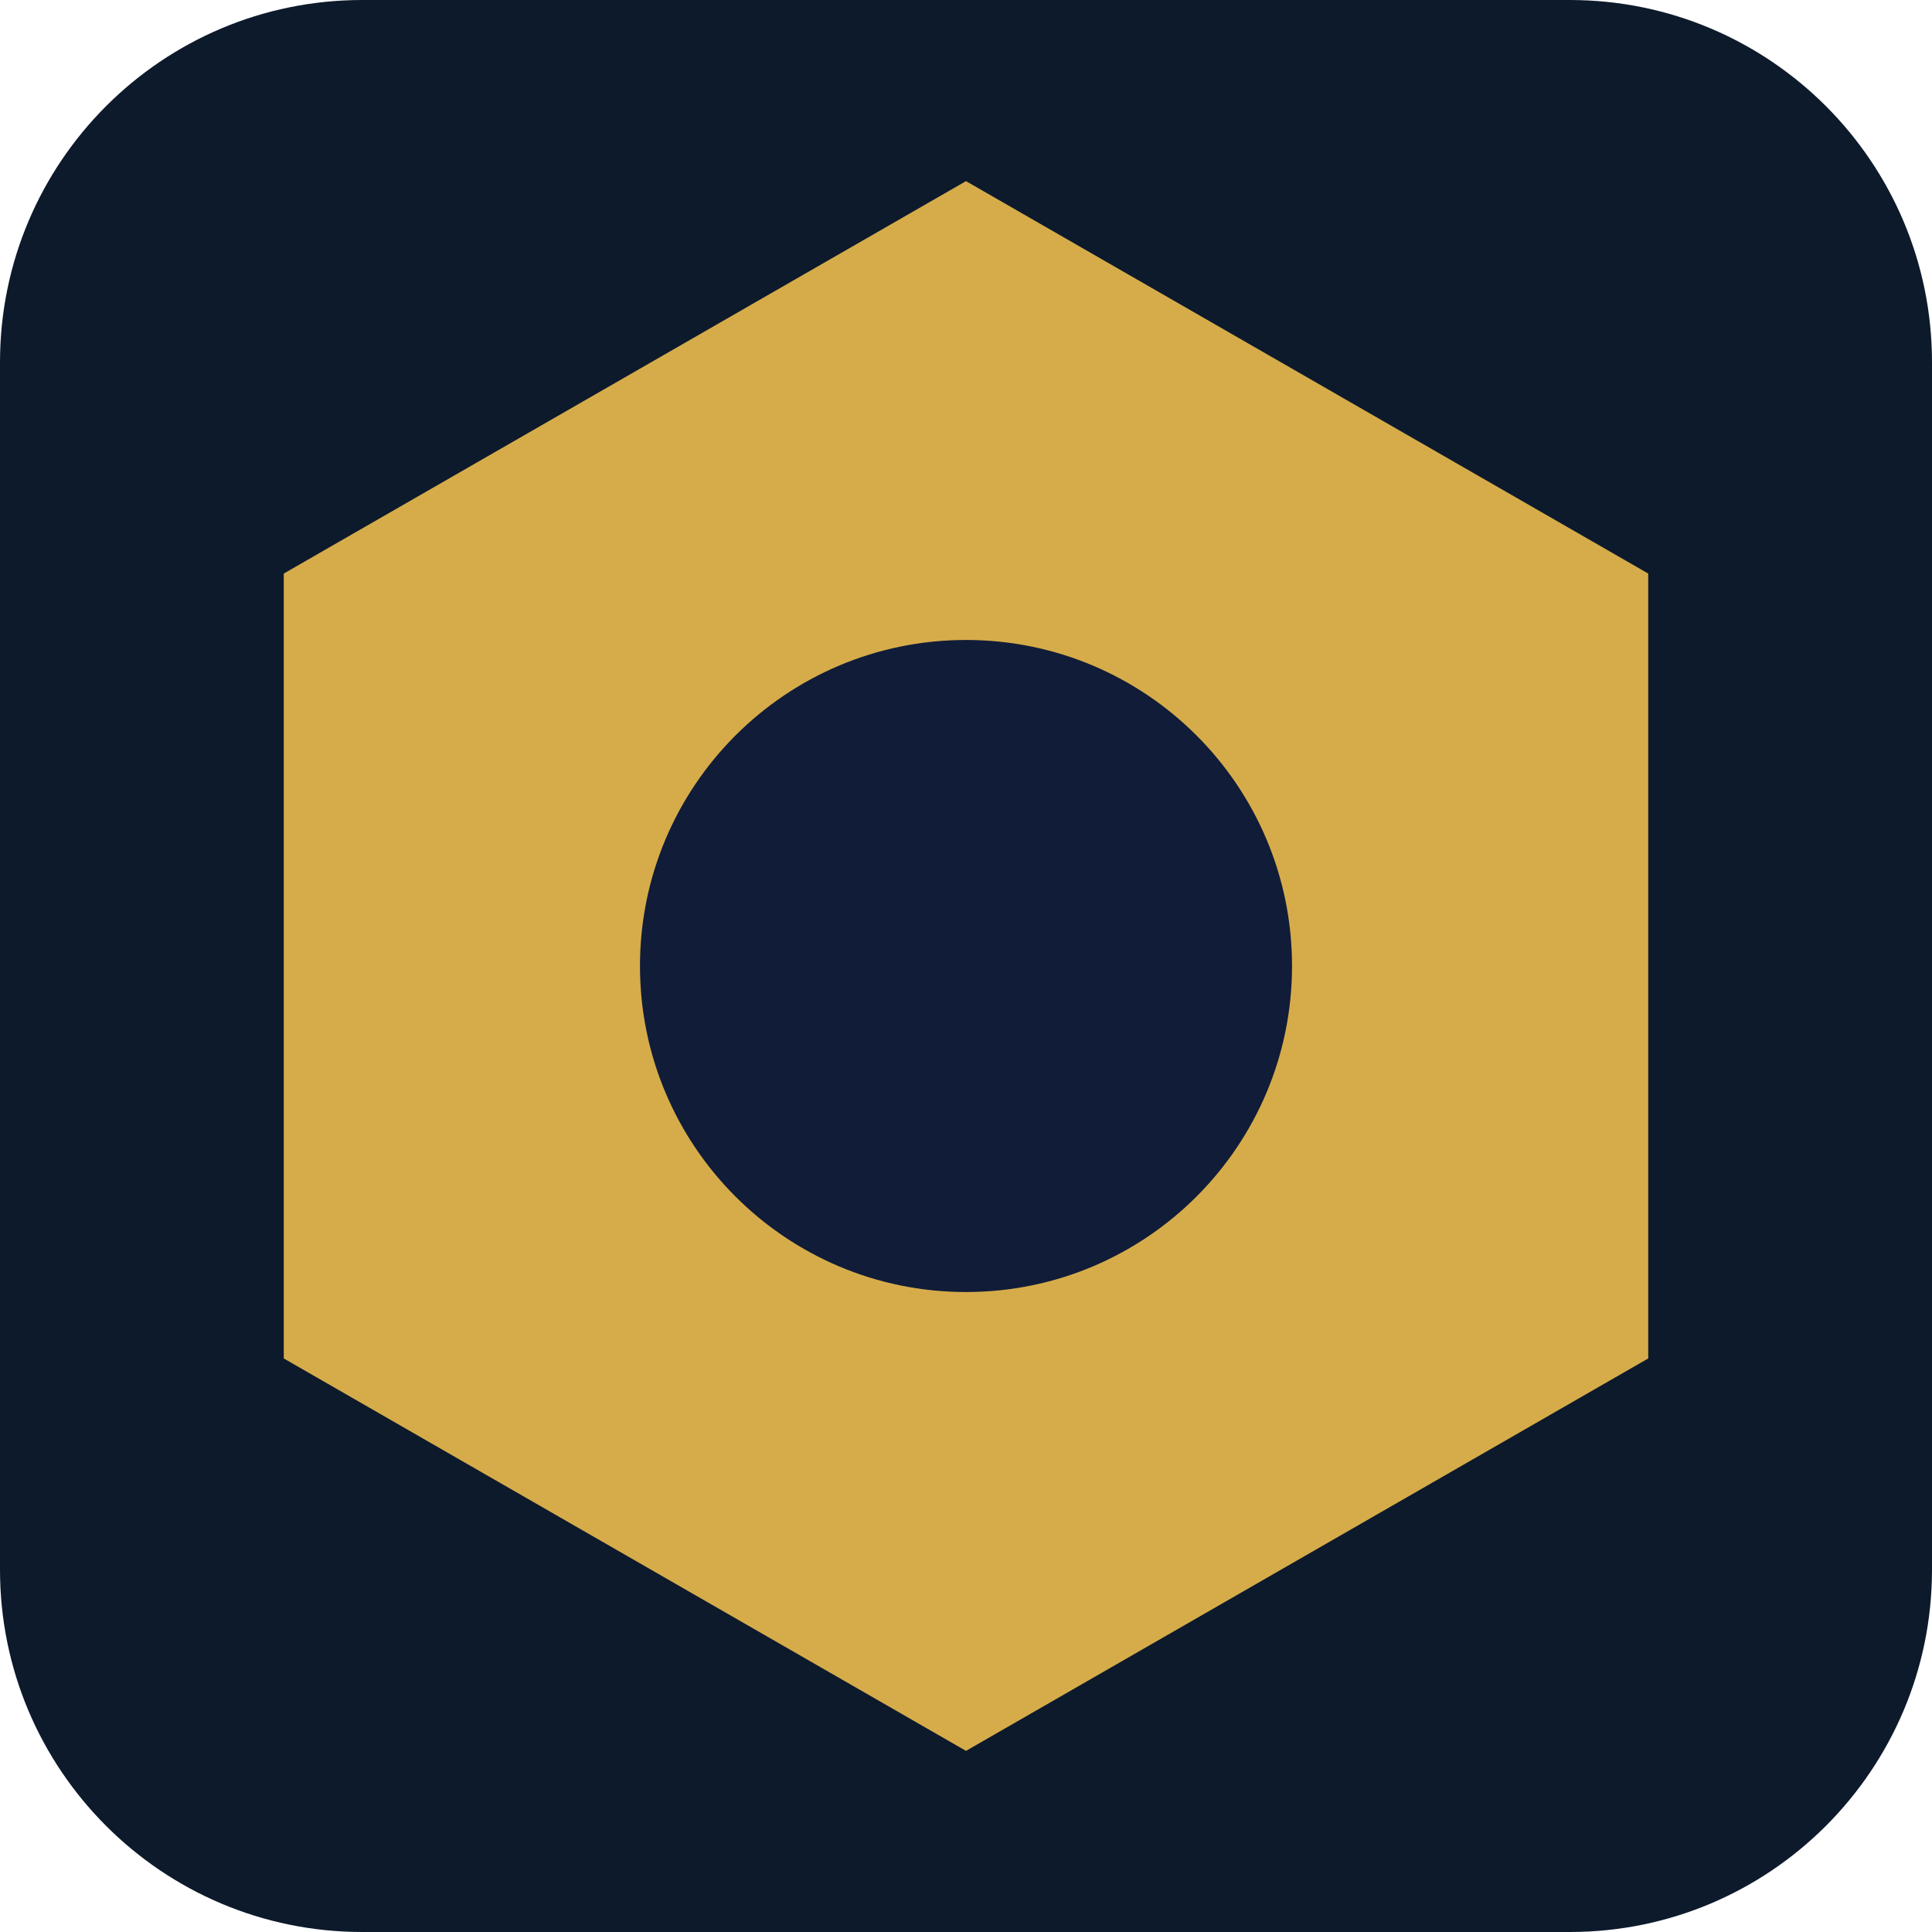
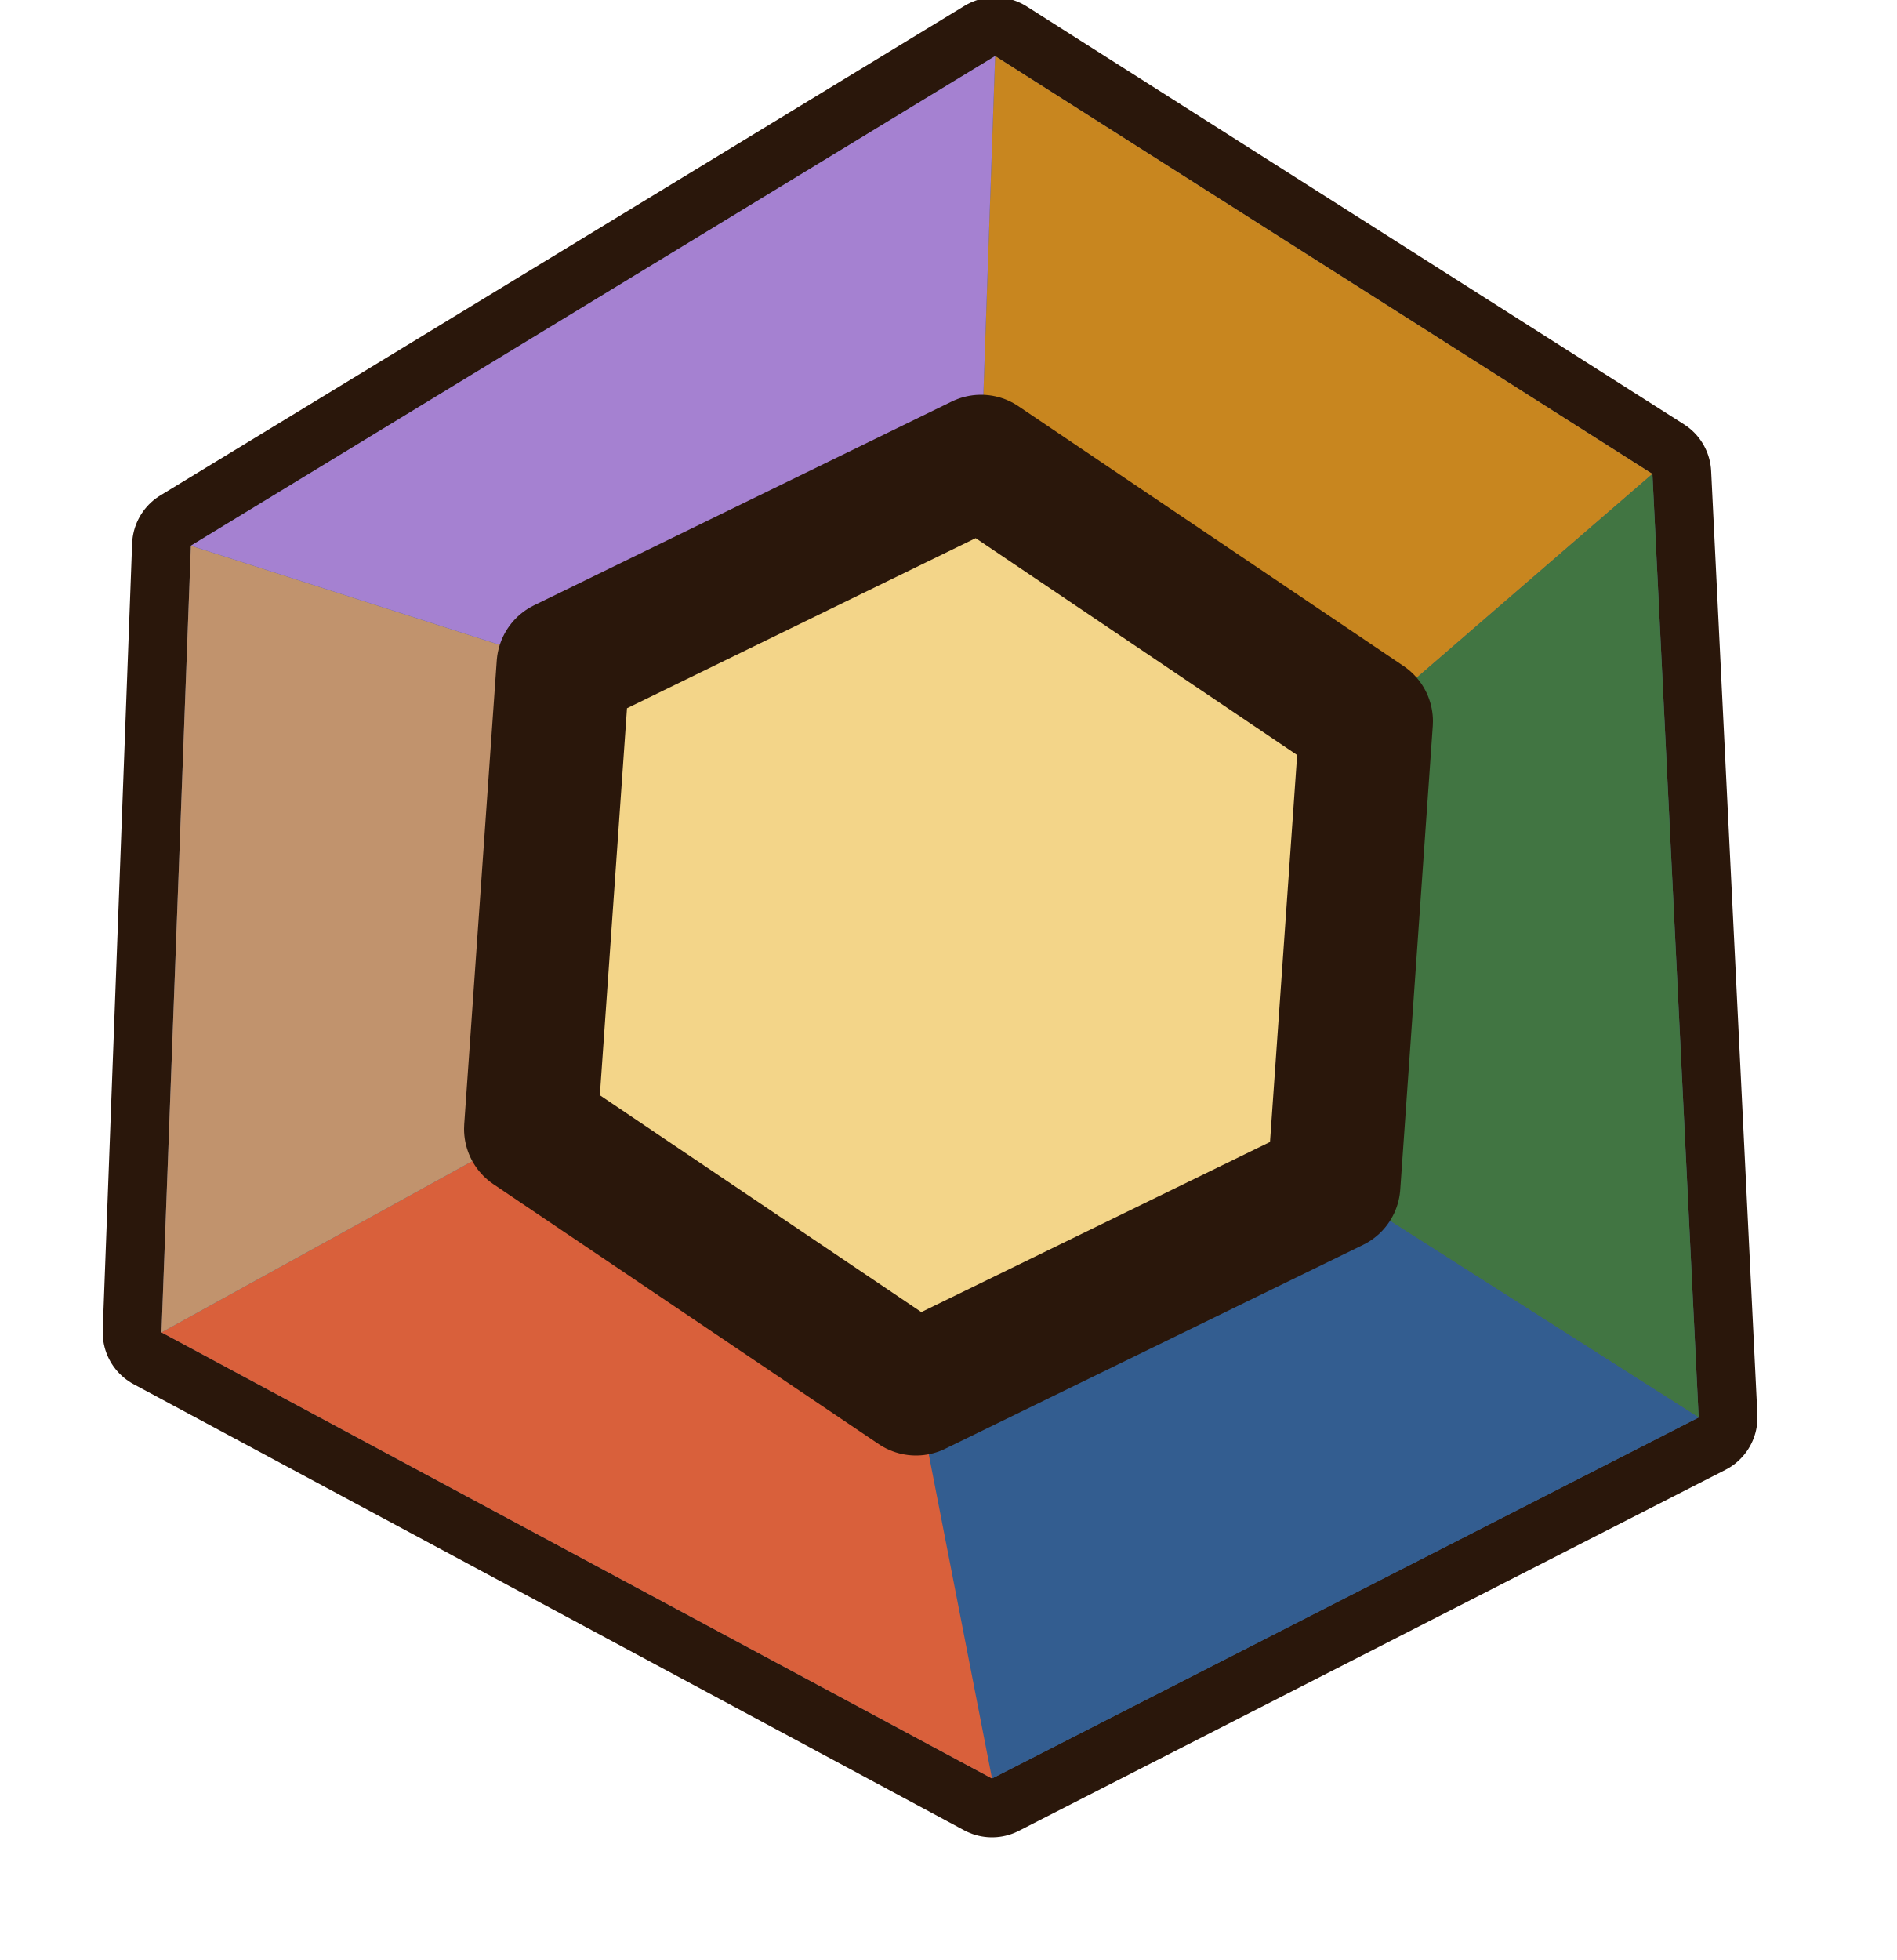
- <svg xmlns="http://www.w3.org/2000/svg" viewBox="0 0 32 32">
-   <rect width="32" height="32" rx="6" fill="#0d1a2c" />
-   <path d="M16 3L27.3 9.5V22.5L16 29L4.7 22.5V9.5Z" fill="#d6ac4a" />
-   <circle cx="16" cy="16" r="5.4" fill="#111c38" />
+ <svg xmlns="http://www.w3.org/2000/svg" viewBox="14.0 4.0 484.0 500.0">
+   <polygon points="267.9,18.3 435.6,124.9 447.4,365.6 267.1,457.7 55.2,343.9 62.7,143.2" fill="#2a170b" stroke="#2a170b" stroke-width="30.0" stroke-linejoin="round" />
+   <polygon points="267.9,18.3 435.6,124.9 447.4,365.6 267.1,457.7 55.2,343.9 62.7,143.2" fill="#4a5a76" />
+   <polygon points="267.9,18.3 435.6,124.9 362.6,188.0 264.3,121.7" fill="#c8861f" class="face" style="--i:0" />
+   <polygon points="435.6,124.9 447.4,365.6 354.3,306.3 362.6,188.0" fill="#417542" class="face" style="--i:1" />
+   <polygon points="447.4,365.6 267.1,457.7 247.7,358.3 354.3,306.3" fill="#335d90" class="face" style="--i:2" />
+   <polygon points="267.1,457.7 55.2,343.9 149.4,292.0 247.7,358.3" fill="#d9603b" class="face" style="--i:3" />
+   <polygon points="55.2,343.9 62.7,143.2 157.7,173.7 149.4,292.0" fill="#c1936d" class="face" style="--i:4" />
+   <polygon points="62.7,143.2 267.9,18.3 264.3,121.7 157.7,173.7" fill="#a581d1" class="face" style="--i:5" />
+   <polygon points="264.3,121.7 362.6,188.0 354.3,306.3 247.7,358.3 149.4,292.0 157.7,173.7" fill="#f3d589" stroke="#2a170b" stroke-width="34.0" stroke-linejoin="round" class="seventh" />
</svg>
